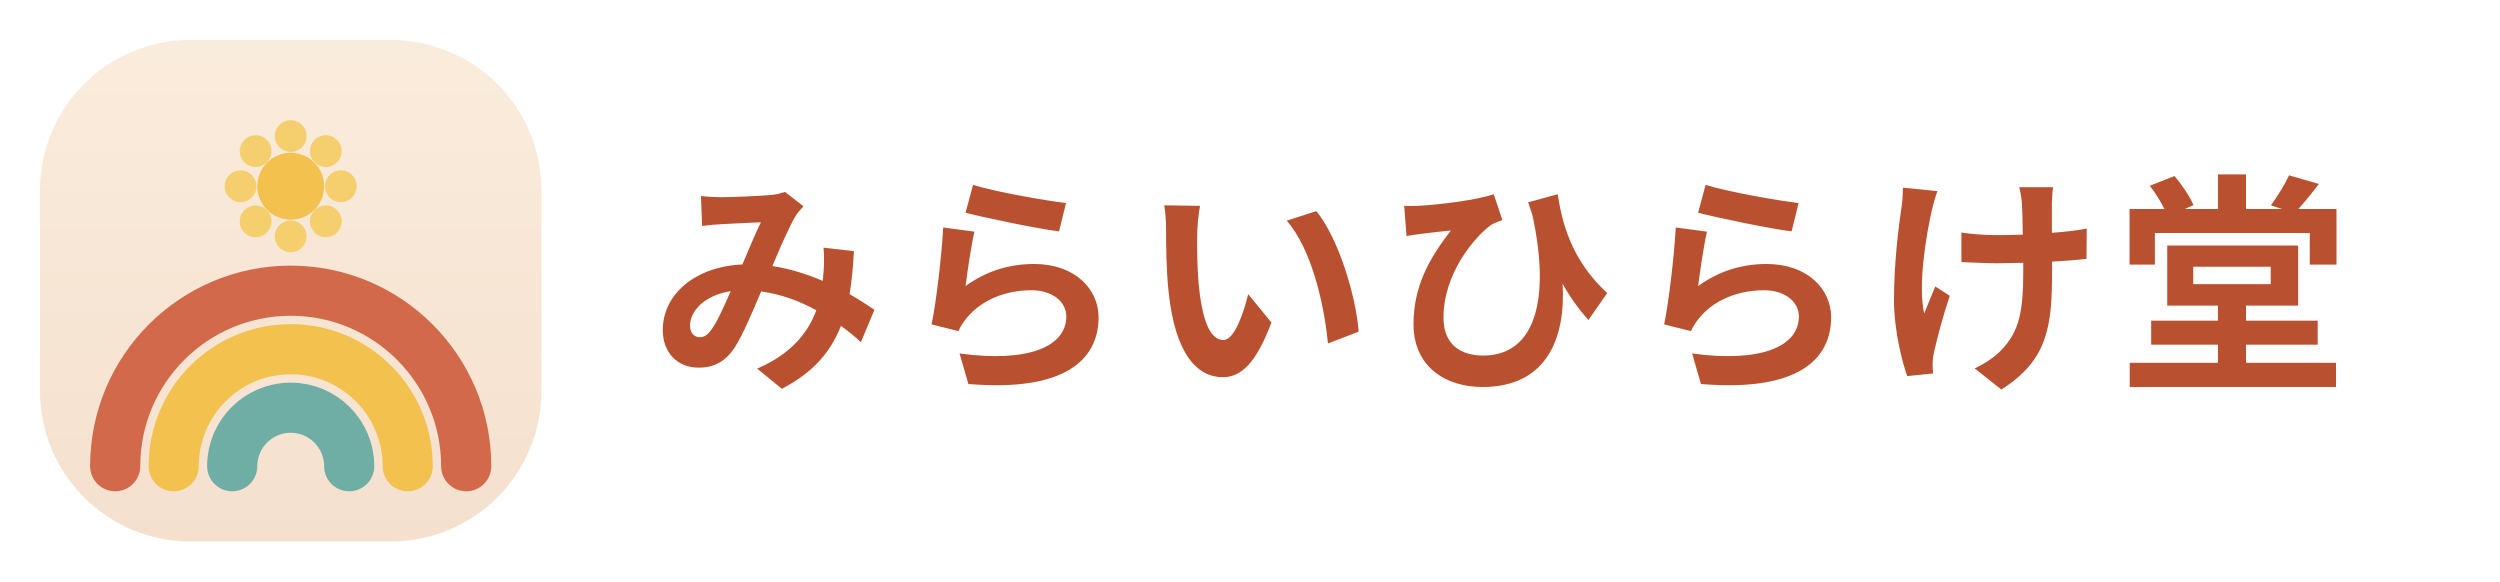
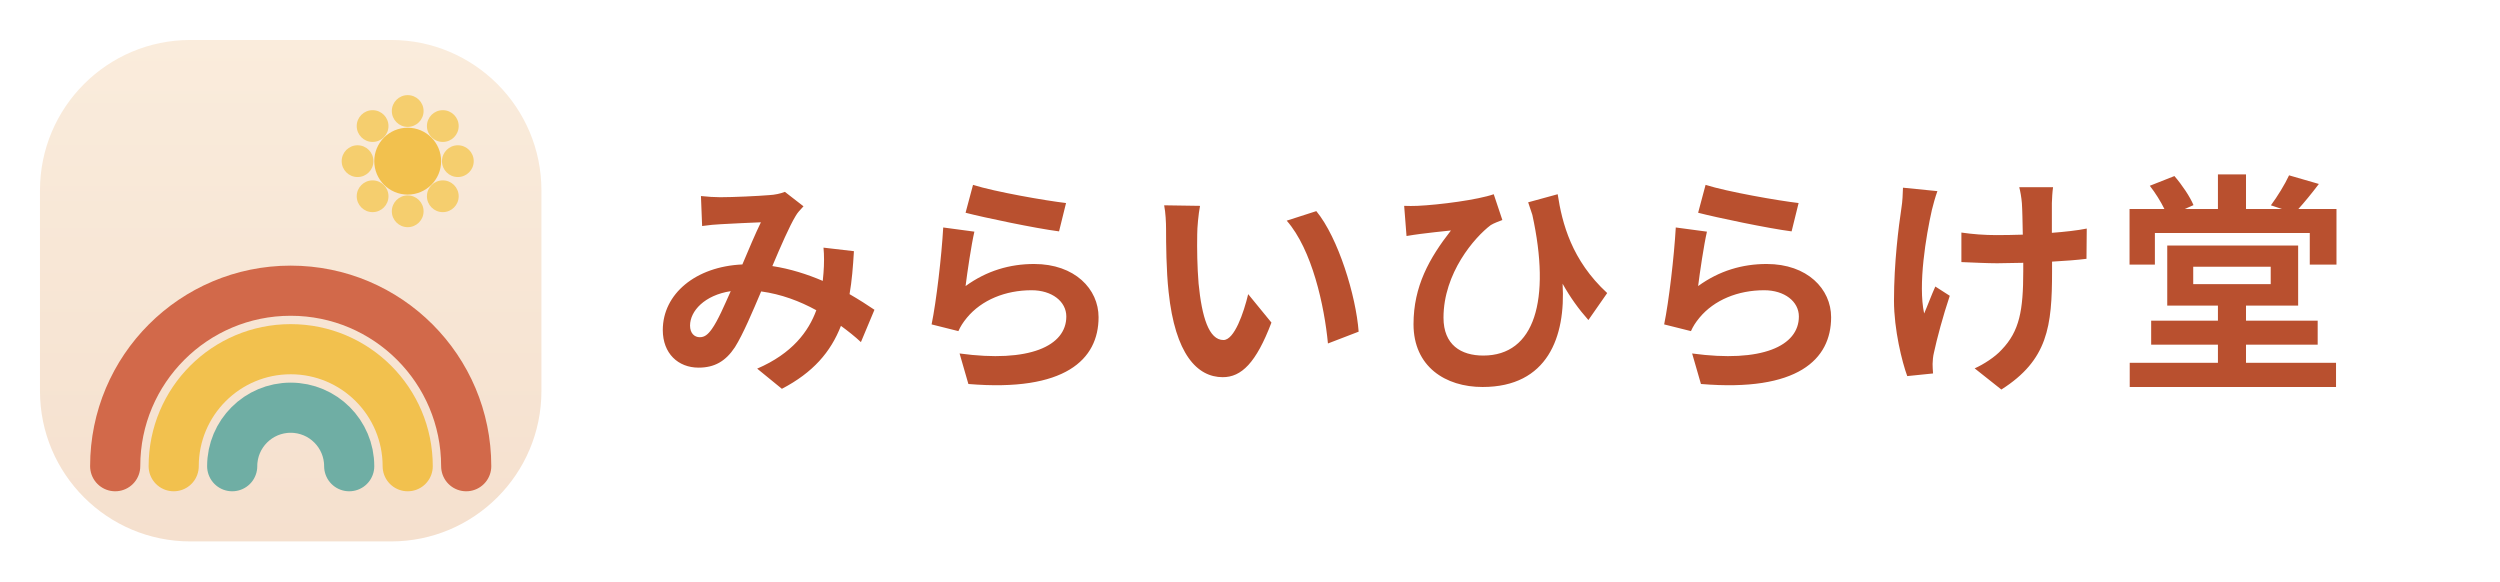
<svg xmlns="http://www.w3.org/2000/svg" width="430" height="100" viewBox="0 0 430 100" role="img" aria-label="みらいひらけ堂">
  <defs>
    <linearGradient id="tile" x1="0" y1="0" x2="0" y2="1">
      <stop offset="0" stop-color="#FAECDC" />
      <stop offset="1" stop-color="#F5E0CE" />
    </linearGradient>
  </defs>
  <g transform="translate(4 4) scale(1.4375)">
    <rect x="2" y="2" width="60" height="60" rx="18" fill="url(#tile)" />
    <g fill="#F5CE6E">
-       <circle cx="38" cy="19.5" r="1.9" />
-       <circle cx="36.2" cy="23.7" r="1.9" />
-       <circle cx="32" cy="25.5" r="1.9" />
-       <circle cx="27.8" cy="23.7" r="1.9" />
-       <circle cx="26" cy="19.5" r="1.9" />
-       <circle cx="27.8" cy="15.3" r="1.9" />
-       <circle cx="32" cy="13.5" r="1.9" />
-       <circle cx="36.2" cy="15.3" r="1.9" />
+       <circle cx="52" cy="16.5" r="1.9" />
+       <circle cx="50.2" cy="20.7" r="1.9" />
+       <circle cx="46" cy="22.5" r="1.9" />
+       <circle cx="41.8" cy="20.7" r="1.9" />
+       <circle cx="40" cy="16.5" r="1.9" />
+       <circle cx="41.8" cy="12.3" r="1.9" />
+       <circle cx="46" cy="10.5" r="1.9" />
+       <circle cx="50.2" cy="12.3" r="1.9" />
    </g>
-     <circle cx="32" cy="19.5" r="4" fill="#F2C14E" />
+     <circle cx="46" cy="16.5" r="4" fill="#F2C14E" />
    <path d="M11 53 A21 21 0 0 1 53 53" stroke="#D2694A" stroke-width="6" fill="none" stroke-linecap="round" />
    <path d="M18 53 A14 14 0 0 1 46 53" stroke="#F2C14E" stroke-width="6" fill="none" stroke-linecap="round" />
    <path d="M25 53 A7 7 0 0 1 39 53" stroke="#6FAEA4" stroke-width="6" fill="none" stroke-linecap="round" />
  </g>
  <text x="112" y="64" font-family="'Shippori Mincho','Hiragino Mincho ProN','Yu Mincho',serif" font-size="40" fill="#B9502F" font-weight="600" letter-spacing="2">みらいひらけ堂</text>
</svg>
